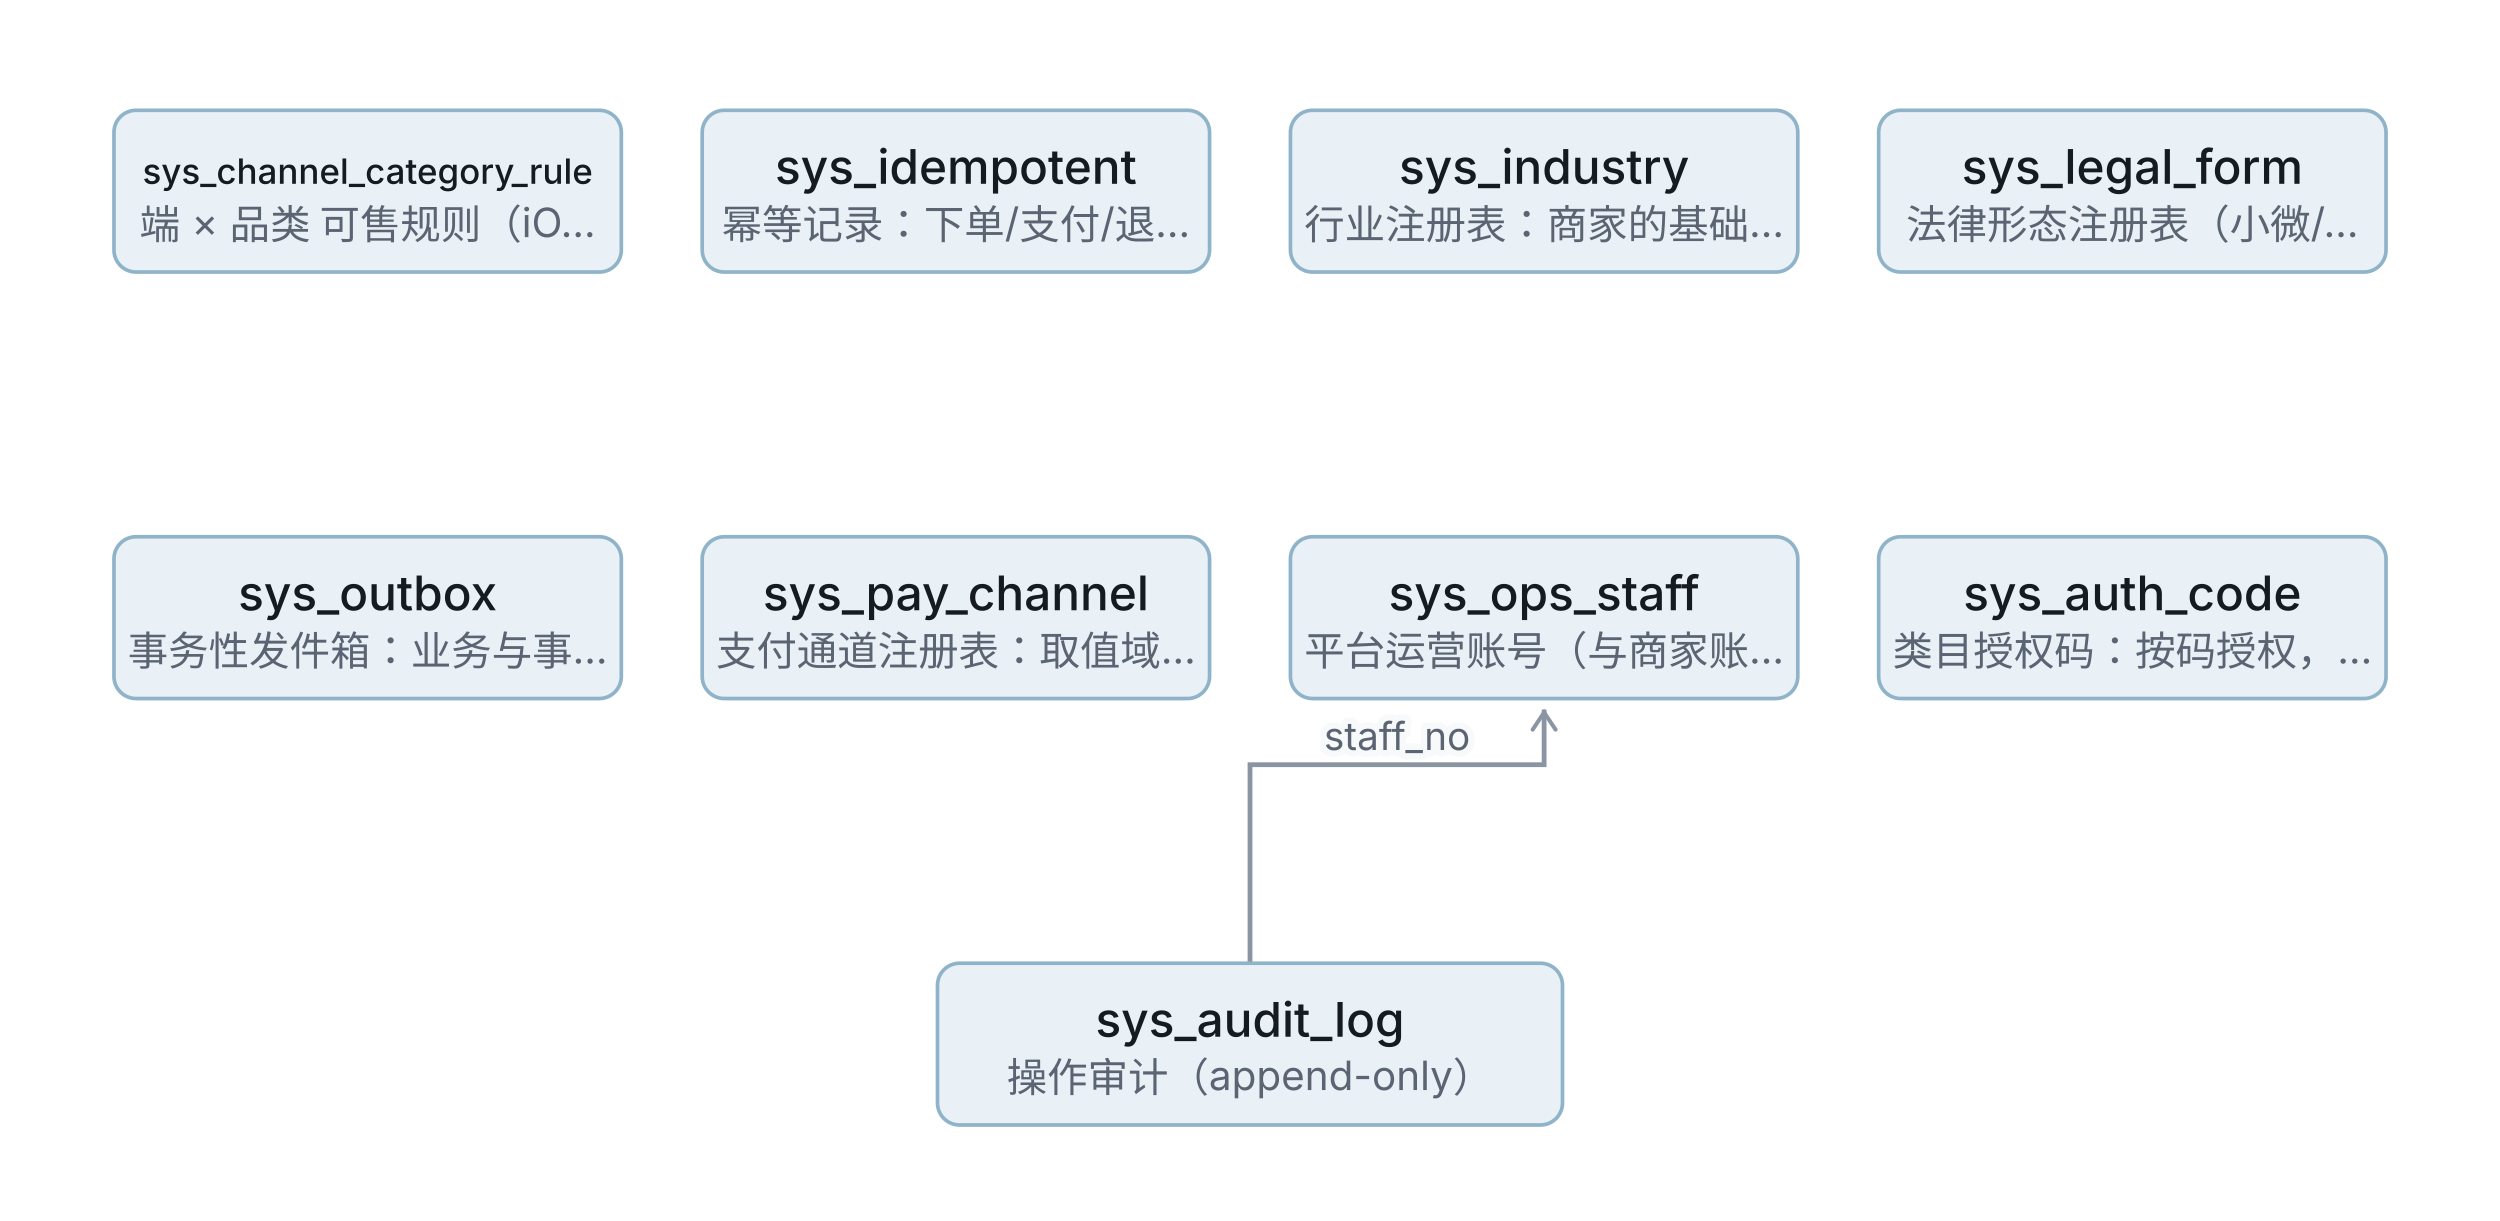
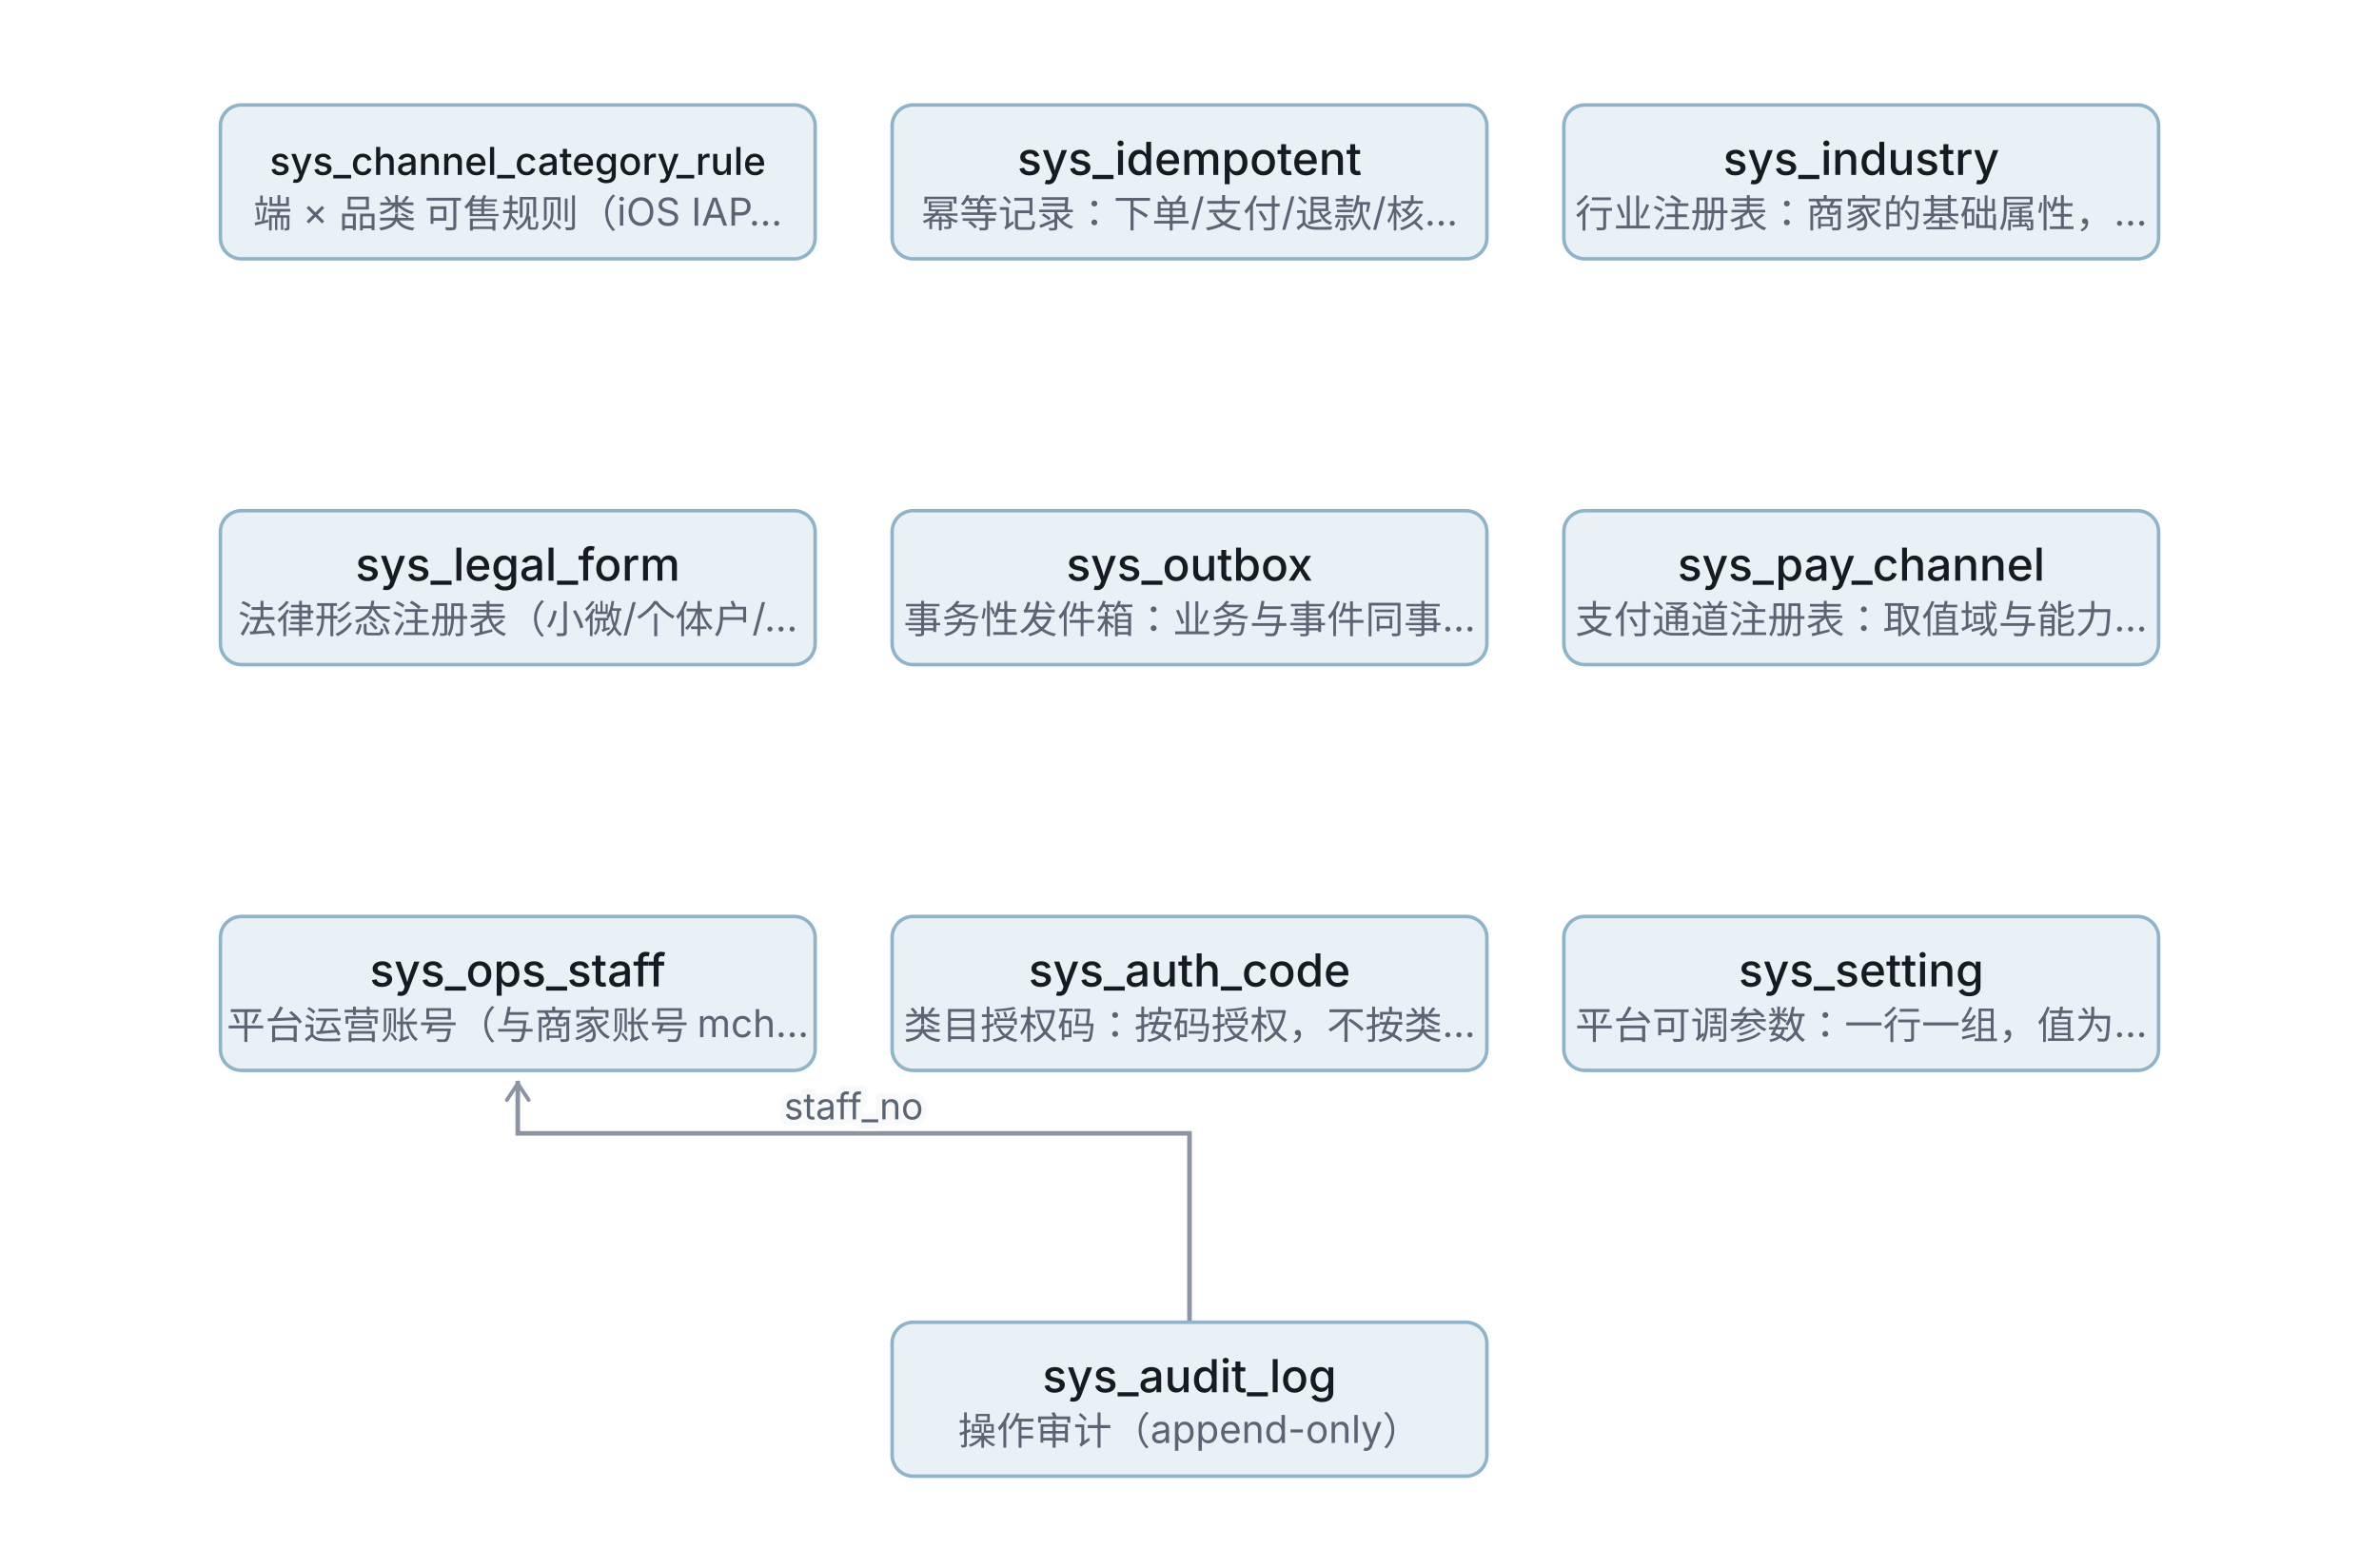
- <svg xmlns="http://www.w3.org/2000/svg" width="680" height="332" viewBox="0 0 680 332" role="img" font-family="system-ui,-apple-system,'PingFang SC',sans-serif">
+ <svg xmlns="http://www.w3.org/2000/svg" width="680" height="448" viewBox="0 0 680 448" role="img" font-family="system-ui,-apple-system,'PingFang SC',sans-serif">
  <defs>
    <marker id="a" viewBox="0 0 10 10" refX="9" refY="5" markerWidth="6" markerHeight="6" orient="auto-start-reverse">
      <path d="M2 1L8 5L2 9" fill="none" stroke="#8A94A2" stroke-width="1.4" stroke-linecap="round" />
    </marker>
    <style>.n{font-weight:500;fill:#161A21}.s{font-size:11px;fill:#5A6472}
.l{font-size:10.5px;fill:#5A6472;paint-order:stroke;stroke:#F7F9FB;stroke-width:3.5;stroke-linejoin:round}.b{font-size:11px;fill:#5A6472;letter-spacing:.1em}
.ar{stroke:#8A94A2;stroke-width:1.3;fill:none}</style>
  </defs>
-   <path class="ar" d="M340 262 L340 208 L420 208 L420 193" marker-end="url(#a)" />
-   <rect x="31" y="30" width="138" height="44" rx="6" fill="#EAF1F6" stroke="#8FB3C9" />
-   <text class="n" x="100" y="50" text-anchor="middle" font-size="9.5">sys_channel_category_rule</text>
-   <text class="s" x="100" y="65" text-anchor="middle">端 × 品类 可售规则（iO…</text>
-   <rect x="191" y="30" width="138" height="44" rx="6" fill="#EAF1F6" stroke="#8FB3C9" />
-   <text class="n" x="260" y="50" text-anchor="middle" font-size="13">sys_idempotent</text>
-   <text class="s" x="260" y="65" text-anchor="middle">幂等记录：下单/支付/退…</text>
-   <rect x="351" y="30" width="138" height="44" rx="6" fill="#EAF1F6" stroke="#8FB3C9" />
-   <text class="n" x="420" y="50" text-anchor="middle" font-size="13">sys_industry</text>
-   <text class="s" x="420" y="65" text-anchor="middle">行业注册表：商家的基础…</text>
-   <rect x="511" y="30" width="138" height="44" rx="6" fill="#EAF1F6" stroke="#8FB3C9" />
-   <text class="n" x="580" y="50" text-anchor="middle" font-size="13">sys_legal_form</text>
-   <text class="s" x="580" y="65" text-anchor="middle">法律形态注册表（小微/…</text>
-   <rect x="31" y="146" width="138" height="44" rx="6" fill="#EAF1F6" stroke="#8FB3C9" />
-   <text class="n" x="100" y="166" text-anchor="middle" font-size="13">sys_outbox</text>
-   <text class="s" x="100" y="181" text-anchor="middle">事务性发件箱：业务与事…</text>
-   <rect x="191" y="146" width="138" height="44" rx="6" fill="#EAF1F6" stroke="#8FB3C9" />
-   <text class="n" x="260" y="166" text-anchor="middle" font-size="13">sys_pay_channel</text>
-   <text class="s" x="260" y="181" text-anchor="middle">支付通道注册表：取值域…</text>
-   <rect x="351" y="146" width="138" height="44" rx="6" fill="#EAF1F6" stroke="#8FB3C9" />
-   <text class="n" x="420" y="166" text-anchor="middle" font-size="13">sys_ops_staff</text>
-   <text class="s" x="420" y="181" text-anchor="middle">平台运营账号（与商家账…</text>
-   <rect x="511" y="146" width="138" height="44" rx="6" fill="#EAF1F6" stroke="#8FB3C9" />
-   <text class="n" x="580" y="166" text-anchor="middle" font-size="13">sys_auth_code</text>
-   <text class="s" x="580" y="181" text-anchor="middle">类目授权码：按码授权，…</text>
+   <path class="ar" d="M340 378 L340 324 L148 324 L148 309" marker-end="url(#a)" />
+   <rect x="63" y="30" width="170" height="44" rx="6" fill="#EAF1F6" stroke="#8FB3C9" />
+   <text class="n" x="148" y="50" text-anchor="middle" font-size="11">sys_channel_category_rule</text>
+   <text class="s" x="148" y="65" text-anchor="middle">端 × 品类 可售规则（iOS IAP…</text>
+   <rect x="255" y="30" width="170" height="44" rx="6" fill="#EAF1F6" stroke="#8FB3C9" />
+   <text class="n" x="340" y="50" text-anchor="middle" font-size="13">sys_idempotent</text>
+   <text class="s" x="340" y="65" text-anchor="middle">幂等记录：下单/支付/退款/核…</text>
+   <rect x="447" y="30" width="170" height="44" rx="6" fill="#EAF1F6" stroke="#8FB3C9" />
+   <text class="n" x="532" y="50" text-anchor="middle" font-size="13">sys_industry</text>
+   <text class="s" x="532" y="65" text-anchor="middle">行业注册表：商家的基础属性，…</text>
+   <rect x="63" y="146" width="170" height="44" rx="6" fill="#EAF1F6" stroke="#8FB3C9" />
+   <text class="n" x="148" y="166" text-anchor="middle" font-size="13">sys_legal_form</text>
+   <text class="s" x="148" y="181" text-anchor="middle">法律形态注册表（小微/个体户/…</text>
+   <rect x="255" y="146" width="170" height="44" rx="6" fill="#EAF1F6" stroke="#8FB3C9" />
+   <text class="n" x="340" y="166" text-anchor="middle" font-size="13">sys_outbox</text>
+   <text class="s" x="340" y="181" text-anchor="middle">事务性发件箱：业务与事件同事…</text>
+   <rect x="447" y="146" width="170" height="44" rx="6" fill="#EAF1F6" stroke="#8FB3C9" />
+   <text class="n" x="532" y="166" text-anchor="middle" font-size="13">sys_pay_channel</text>
+   <text class="s" x="532" y="181" text-anchor="middle">支付通道注册表：取值域与能力…</text>
+   <rect x="63" y="262" width="170" height="44" rx="6" fill="#EAF1F6" stroke="#8FB3C9" />
+   <text class="n" x="148" y="282" text-anchor="middle" font-size="13">sys_ops_staff</text>
+   <text class="s" x="148" y="297" text-anchor="middle">平台运营账号（与商家账号 mch…</text>
  <rect x="255" y="262" width="170" height="44" rx="6" fill="#EAF1F6" stroke="#8FB3C9" />
-   <text class="n" x="340" y="282" text-anchor="middle" font-size="13">sys_audit_log</text>
-   <text class="s" x="340" y="297" text-anchor="middle">操作审计（append-only）</text>
-   <text class="l" x="380" y="204" text-anchor="middle">staff_no</text>
+   <text class="n" x="340" y="282" text-anchor="middle" font-size="13">sys_auth_code</text>
+   <text class="s" x="340" y="297" text-anchor="middle">类目授权码：按码授权，不按类…</text>
+   <rect x="447" y="262" width="170" height="44" rx="6" fill="#EAF1F6" stroke="#8FB3C9" />
+   <text class="n" x="532" y="282" text-anchor="middle" font-size="13">sys_setting</text>
+   <text class="s" x="532" y="297" text-anchor="middle">平台可调参数：一行一组，值为…</text>
+   <rect x="255" y="378" width="170" height="44" rx="6" fill="#EAF1F6" stroke="#8FB3C9" />
+   <text class="n" x="340" y="398" text-anchor="middle" font-size="13">sys_audit_log</text>
+   <text class="s" x="340" y="413" text-anchor="middle">操作审计（append-only）</text>
+   <text class="l" x="244" y="320" text-anchor="middle">staff_no</text>
</svg>
